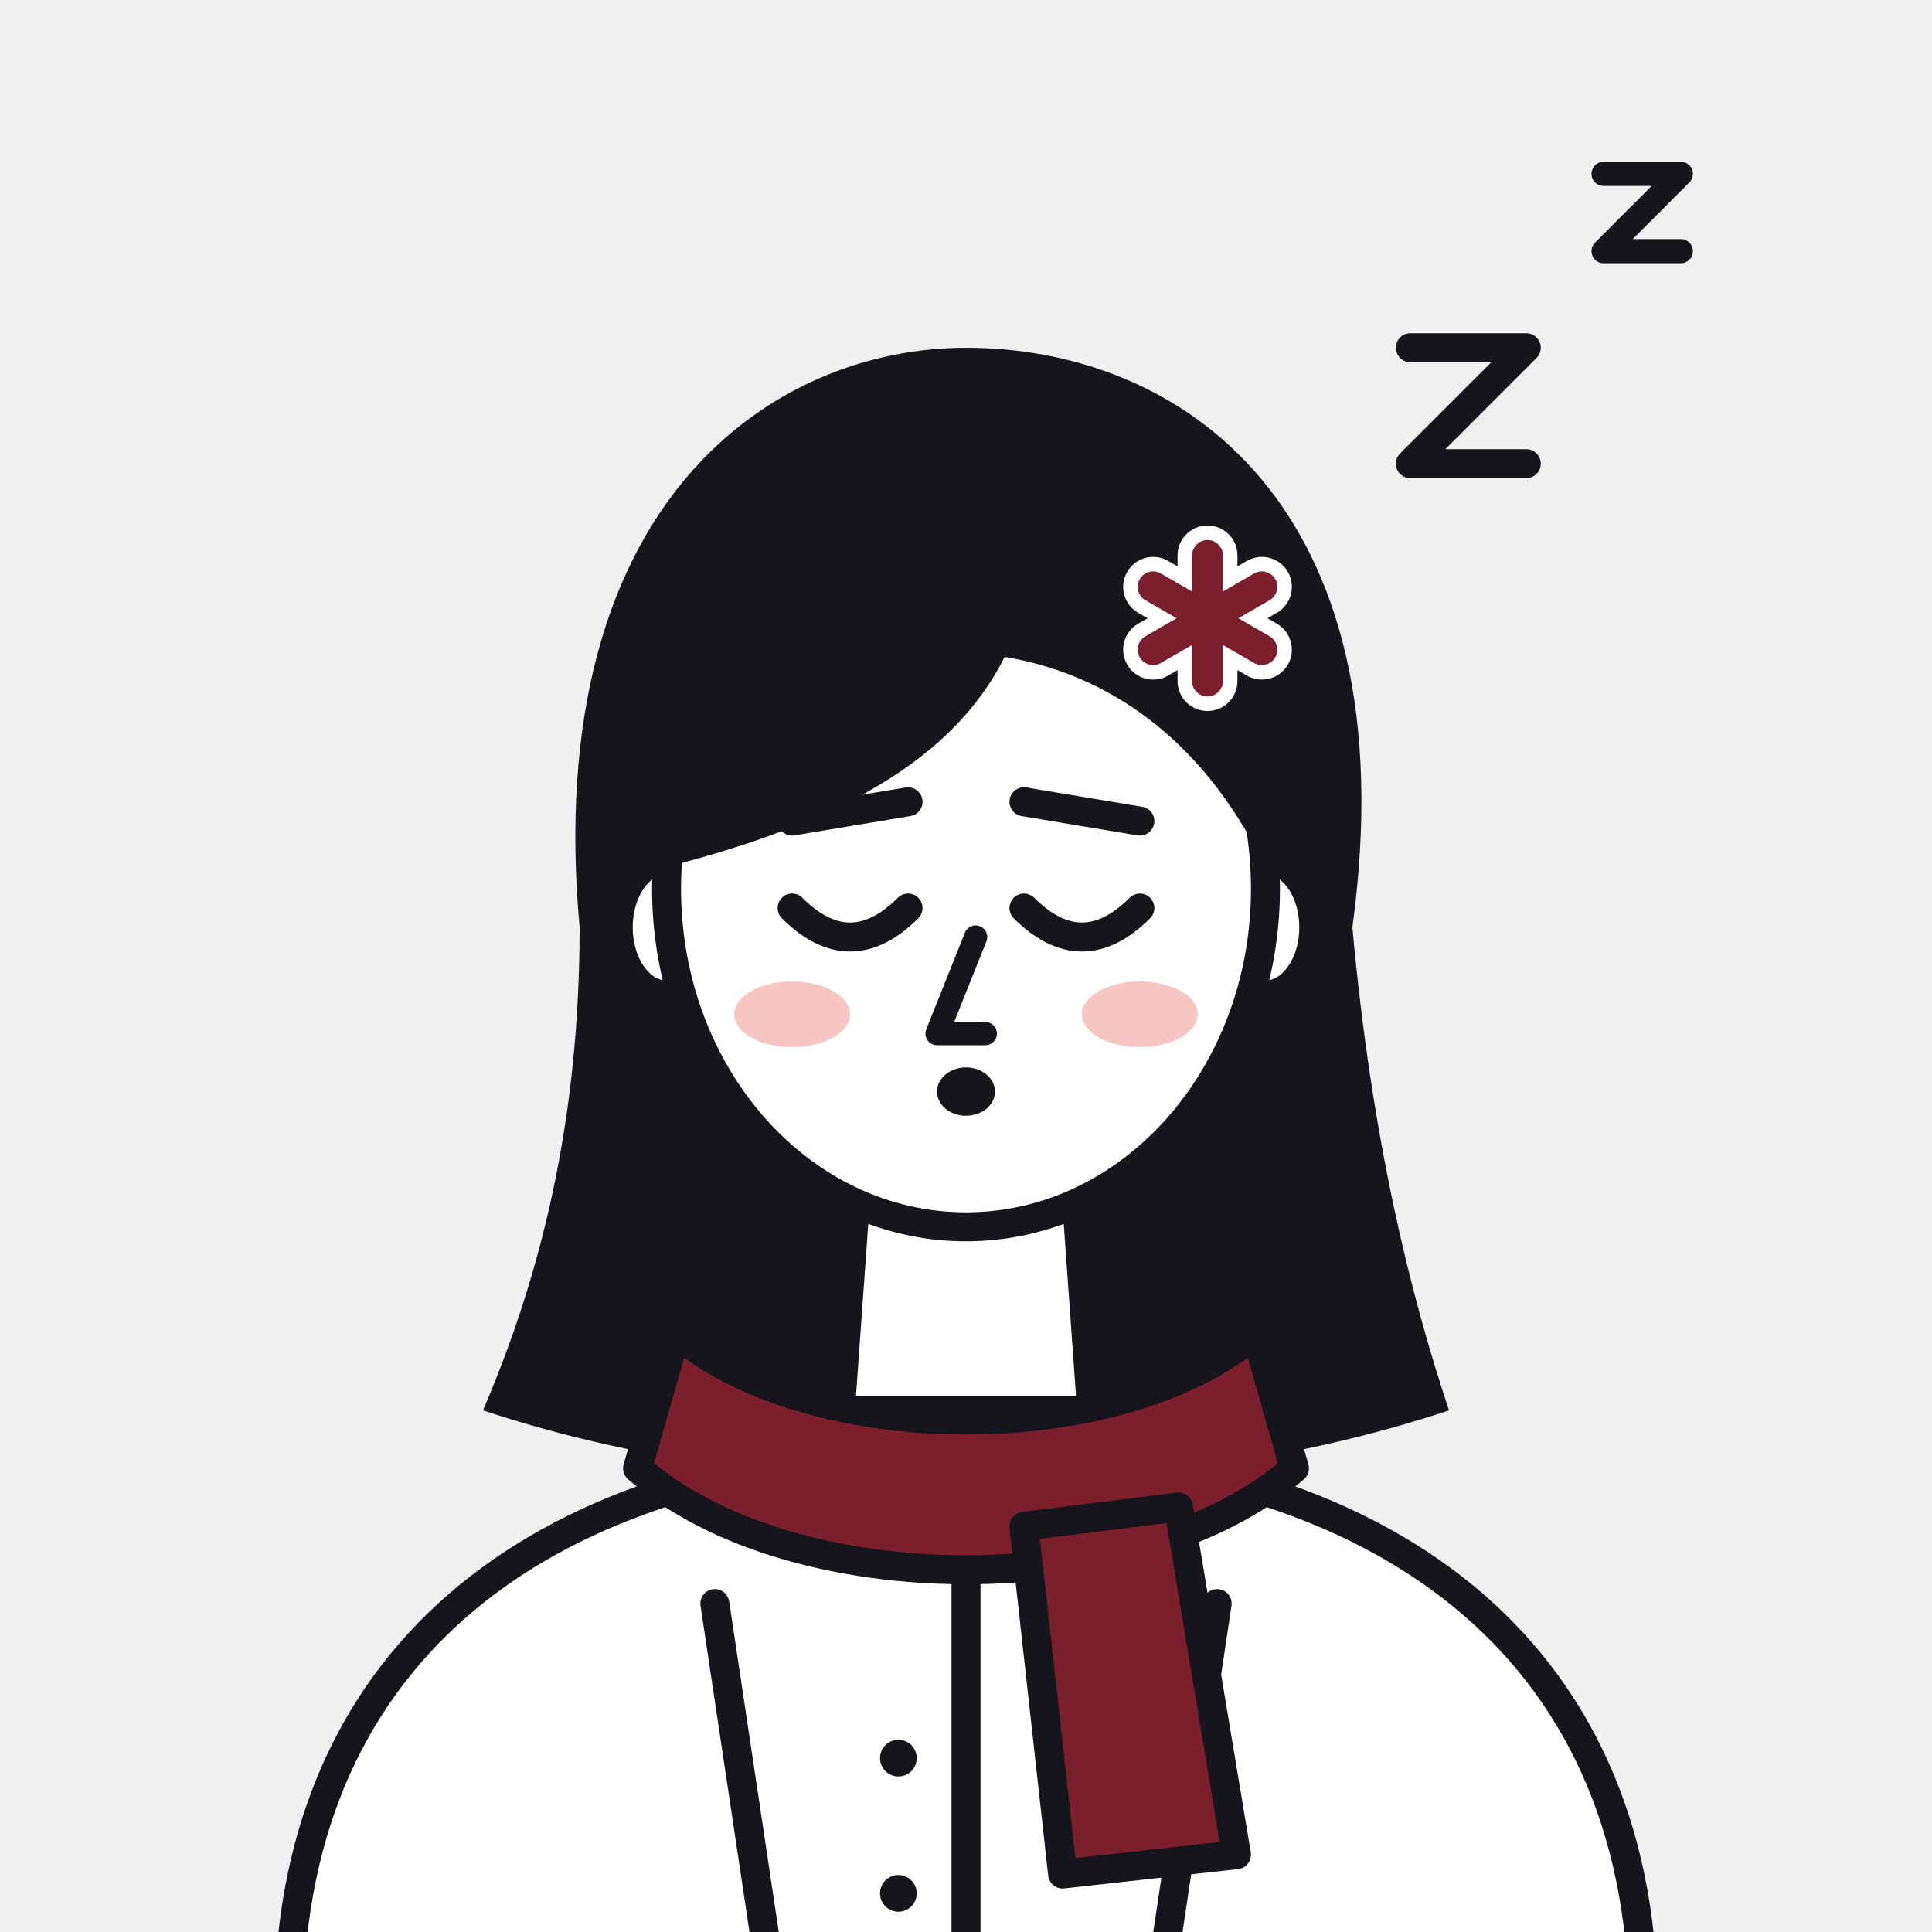
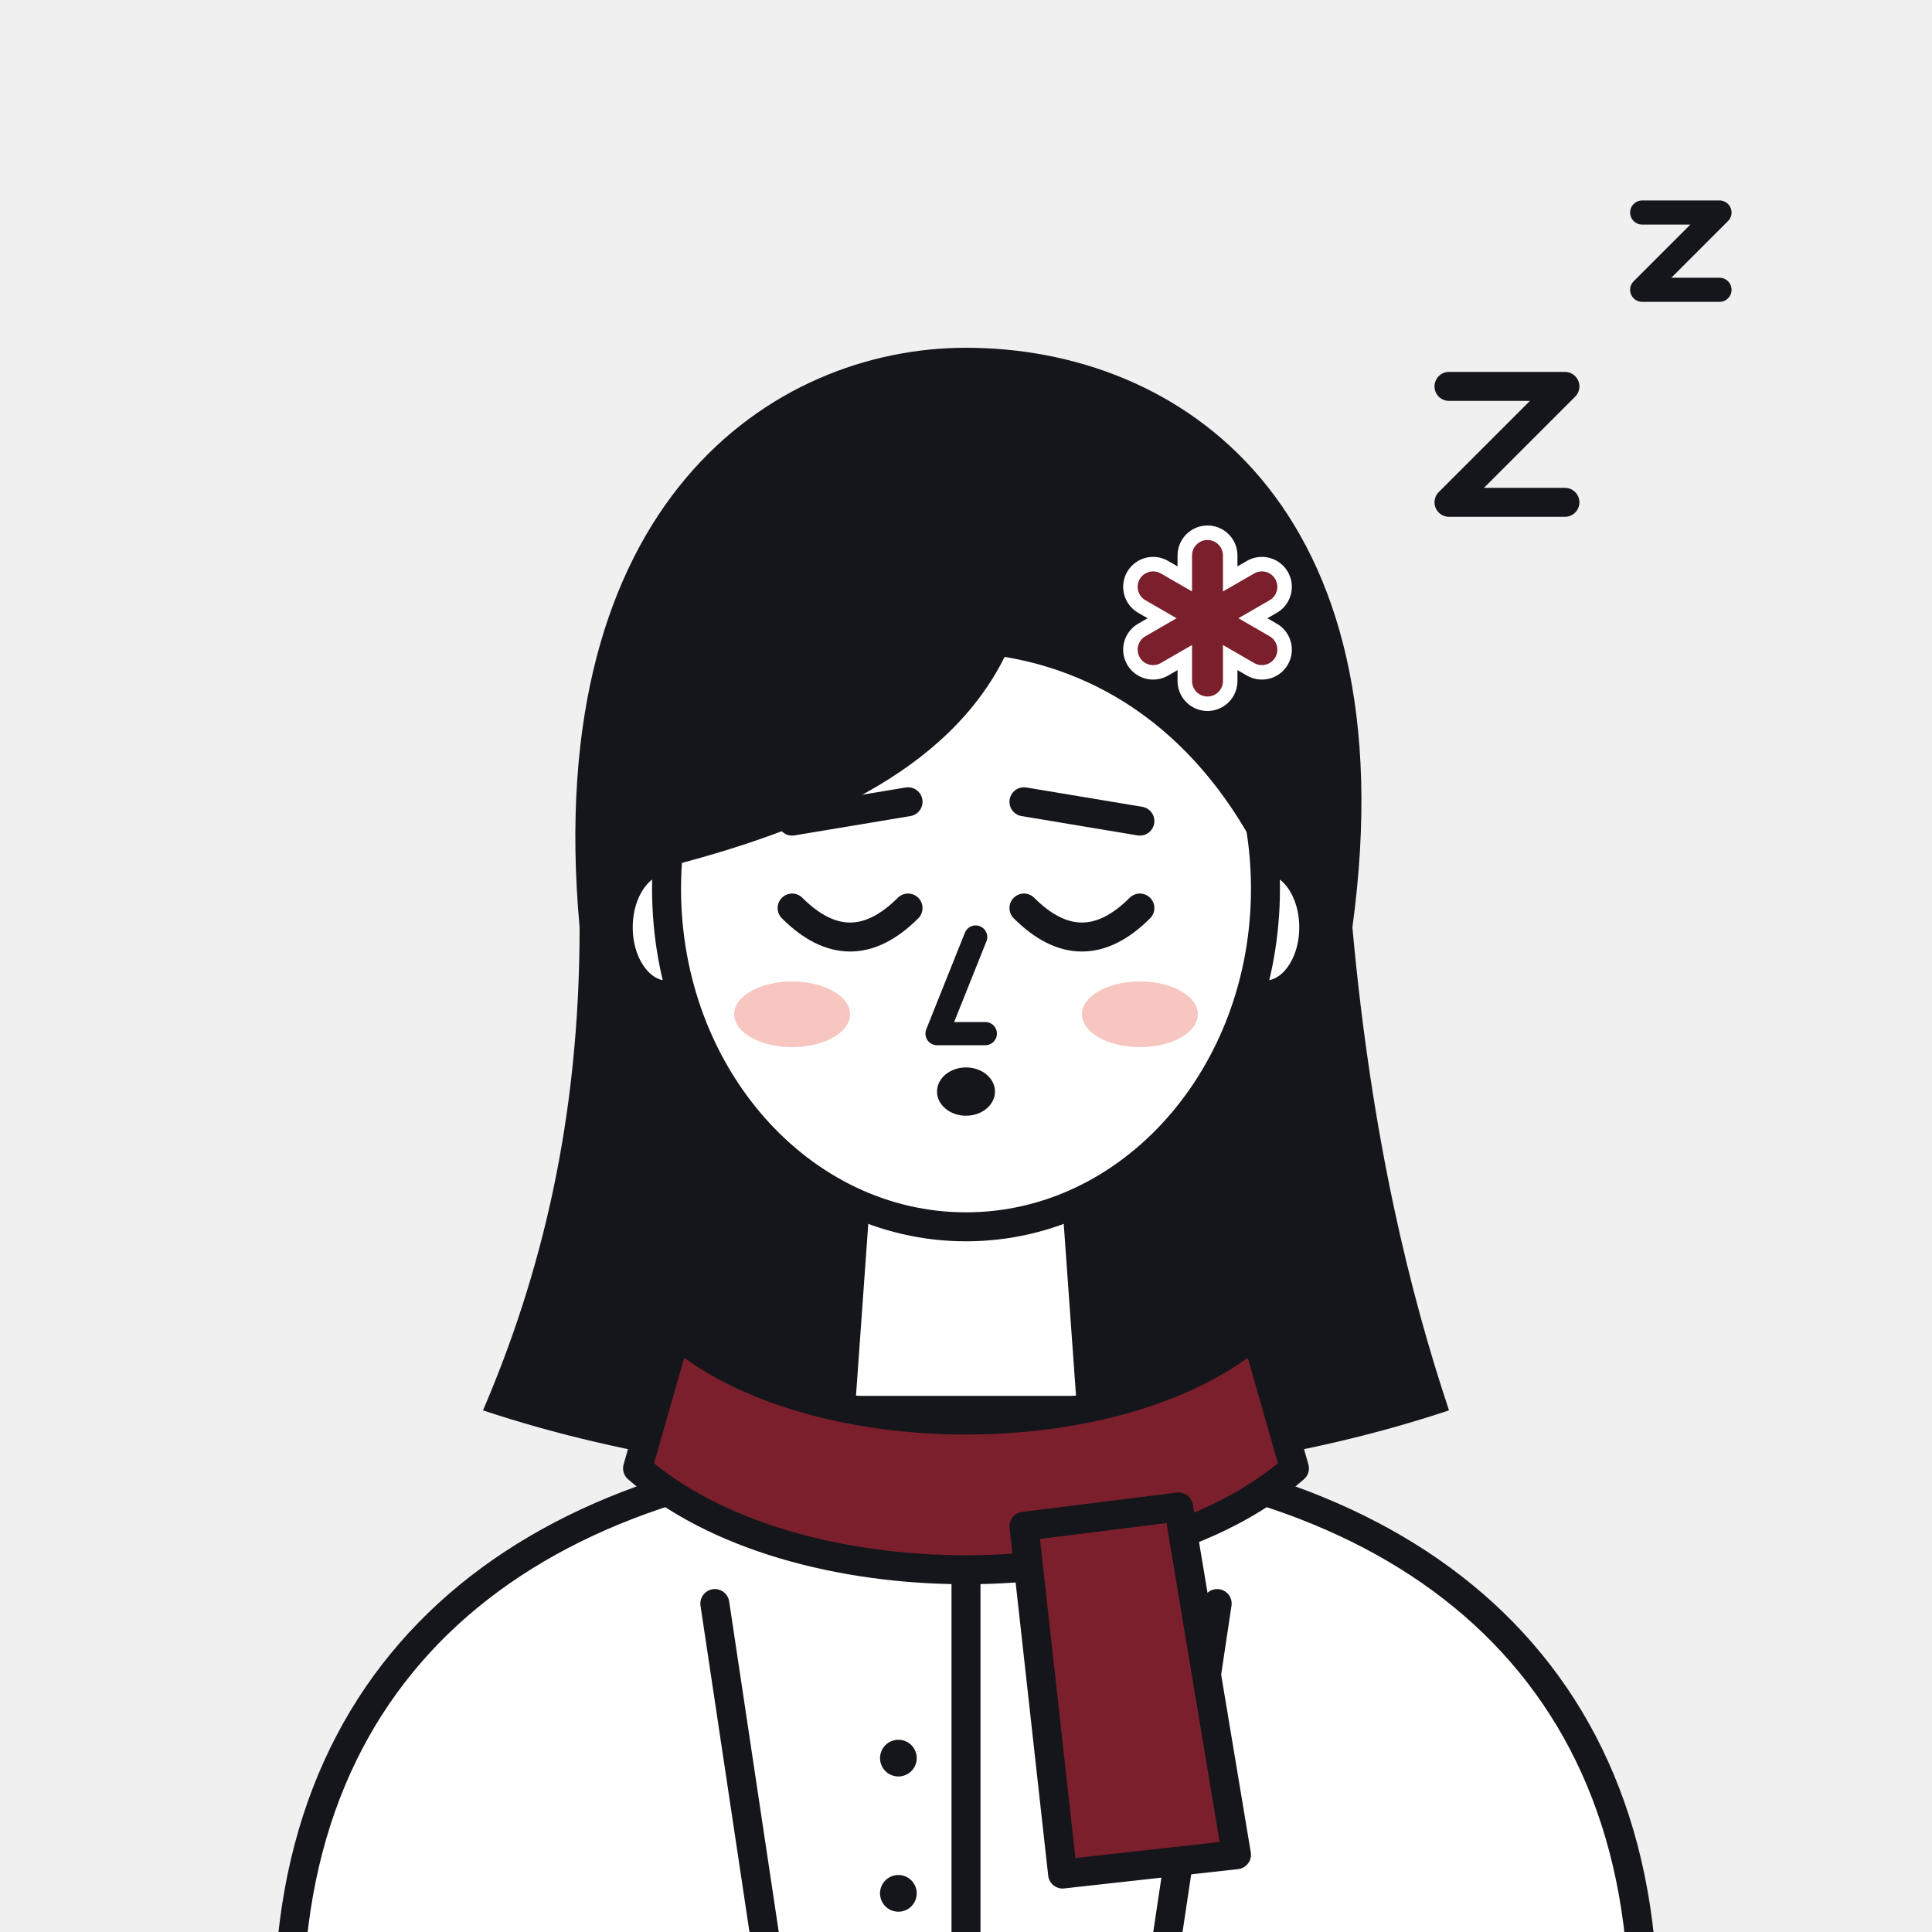
<svg xmlns="http://www.w3.org/2000/svg" viewBox="0 0 200 200">
  <path d="M60,96C56,52 80,36 100,36C122,36 146,52 140,96C142,118 146,134 150,146C120,156 80,156 50,146C56,132 60,116 60,96z" fill="#14161B" />
  <path d="M89,118L111,118L113,146L87,146z" fill="#FFFFFF" stroke="#14161B" stroke-width="3" stroke-linecap="round" stroke-linejoin="round" />
  <path d="M30,204C32,168 60,150 100,150C140,150 168,168 170,204L170,206L30,206z" fill="#FFFFFF" stroke="#14161B" stroke-width="3" stroke-linecap="round" stroke-linejoin="round" />
  <path d="M100,160L100,206M74,166L80,206M126,166L120,206" fill="none" stroke="#14161B" stroke-width="3" stroke-linecap="round" stroke-linejoin="round" />
  <path d="M91.1,182a1.9,1.9 0 1,0 3.8,0a1.9,1.9 0 1,0 -3.8,0z" fill="#14161B" />
  <path d="M91.1,196a1.9,1.9 0 1,0 3.8,0a1.9,1.9 0 1,0 -3.8,0z" fill="#14161B" />
+   <path d="M70,138C84,150 116,150 130,138L134,152C118,166 82,166 66,152z" fill="#7A1F2B" stroke="#14161B" stroke-width="3" stroke-linecap="round" stroke-linejoin="round" />
+   <path d="M106,158L122,156L128,192L110,194z" fill="#7A1F2B" stroke="#14161B" stroke-width="3" stroke-linecap="round" stroke-linejoin="round" />
  <path d="M64,96a5,7 0 1,0 10,0a5,7 0 1,0 -10,0z" fill="#FFFFFF" stroke="#14161B" stroke-width="3" stroke-linecap="round" stroke-linejoin="round" />
  <path d="M126,96a5,7 0 1,0 10,0a5,7 0 1,0 -10,0z" fill="#FFFFFF" stroke="#14161B" stroke-width="3" stroke-linecap="round" stroke-linejoin="round" />
  <path d="M69,92a31,35 0 1,0 62,0a31,35 0 1,0 -62,0z" fill="#FFFFFF" stroke="#14161B" stroke-width="3" stroke-linecap="round" stroke-linejoin="round" />
  <path d="M68,90C64,58 84,50 102,50C122,50 138,62 132,92C126,78 116,70 104,68C98,80 84,86 68,90z" fill="#14161B" />
  <path d="M76,105a6,3.4 0 1,0 12,0a6,3.4 0 1,0 -12,0z" fill="#F4AFA6" fill-opacity="0.7" />
  <path d="M112,105a6,3.4 0 1,0 12,0a6,3.4 0 1,0 -12,0z" fill="#F4AFA6" fill-opacity="0.7" />
  <path d="M101,97L97,107L102,107" fill="none" stroke="#14161B" stroke-width="2.4" stroke-linecap="round" stroke-linejoin="round" />
  <path d="M82,85L94,83M106,83L118,85" fill="none" stroke="#14161B" stroke-width="3" stroke-linecap="round" stroke-linejoin="round" />
  <path d="M82,94Q88,100 94,94" fill="none" stroke="#14161B" stroke-width="3" stroke-linecap="round" stroke-linejoin="round" />
  <path d="M106,94Q112,100 118,94" fill="none" stroke="#14161B" stroke-width="3" stroke-linecap="round" stroke-linejoin="round" />
  <path d="M97,113a3,2.5 0 1,0 6,0a3,2.5 0 1,0 -6,0z" fill="#14161B" />
-   <path d="M70,138C84,150 116,150 130,138L134,152C118,166 82,166 66,152z" fill="#7A1F2B" stroke="#14161B" stroke-width="3" stroke-linecap="round" stroke-linejoin="round" />
-   <path d="M106,158L122,156L128,192L110,194z" fill="#7A1F2B" stroke="#14161B" stroke-width="3" stroke-linecap="round" stroke-linejoin="round" />
  <path d="M125.00,57.50L125.00,70.50M130.63,60.75L119.37,67.25M130.63,67.25L119.37,60.75" fill="none" stroke="#FFFFFF" stroke-width="6.2" stroke-linecap="round" stroke-linejoin="round" />
  <path d="M125.00,57.50L125.00,70.50M130.63,60.75L119.37,67.25M130.63,67.25L119.37,60.75" fill="none" stroke="#7A1F2B" stroke-width="3.2" stroke-linecap="round" stroke-linejoin="round" />
-   <path d="M146,36L158,36L146,48L158,48" fill="none" stroke="#14161B" stroke-width="3" stroke-linecap="round" stroke-linejoin="round" />
-   <path d="M166,18L174,18L166,26L174,26" fill="none" stroke="#14161B" stroke-width="2.5" stroke-linecap="round" stroke-linejoin="round" />
+   <path d="M150,40L162,40L150,52L162,52" fill="none" stroke="#14161B" stroke-width="3" stroke-linecap="round" stroke-linejoin="round" />
+   <path d="M170,22L178,22L170,30L178,30" fill="none" stroke="#14161B" stroke-width="2.5" stroke-linecap="round" stroke-linejoin="round" />
</svg>
